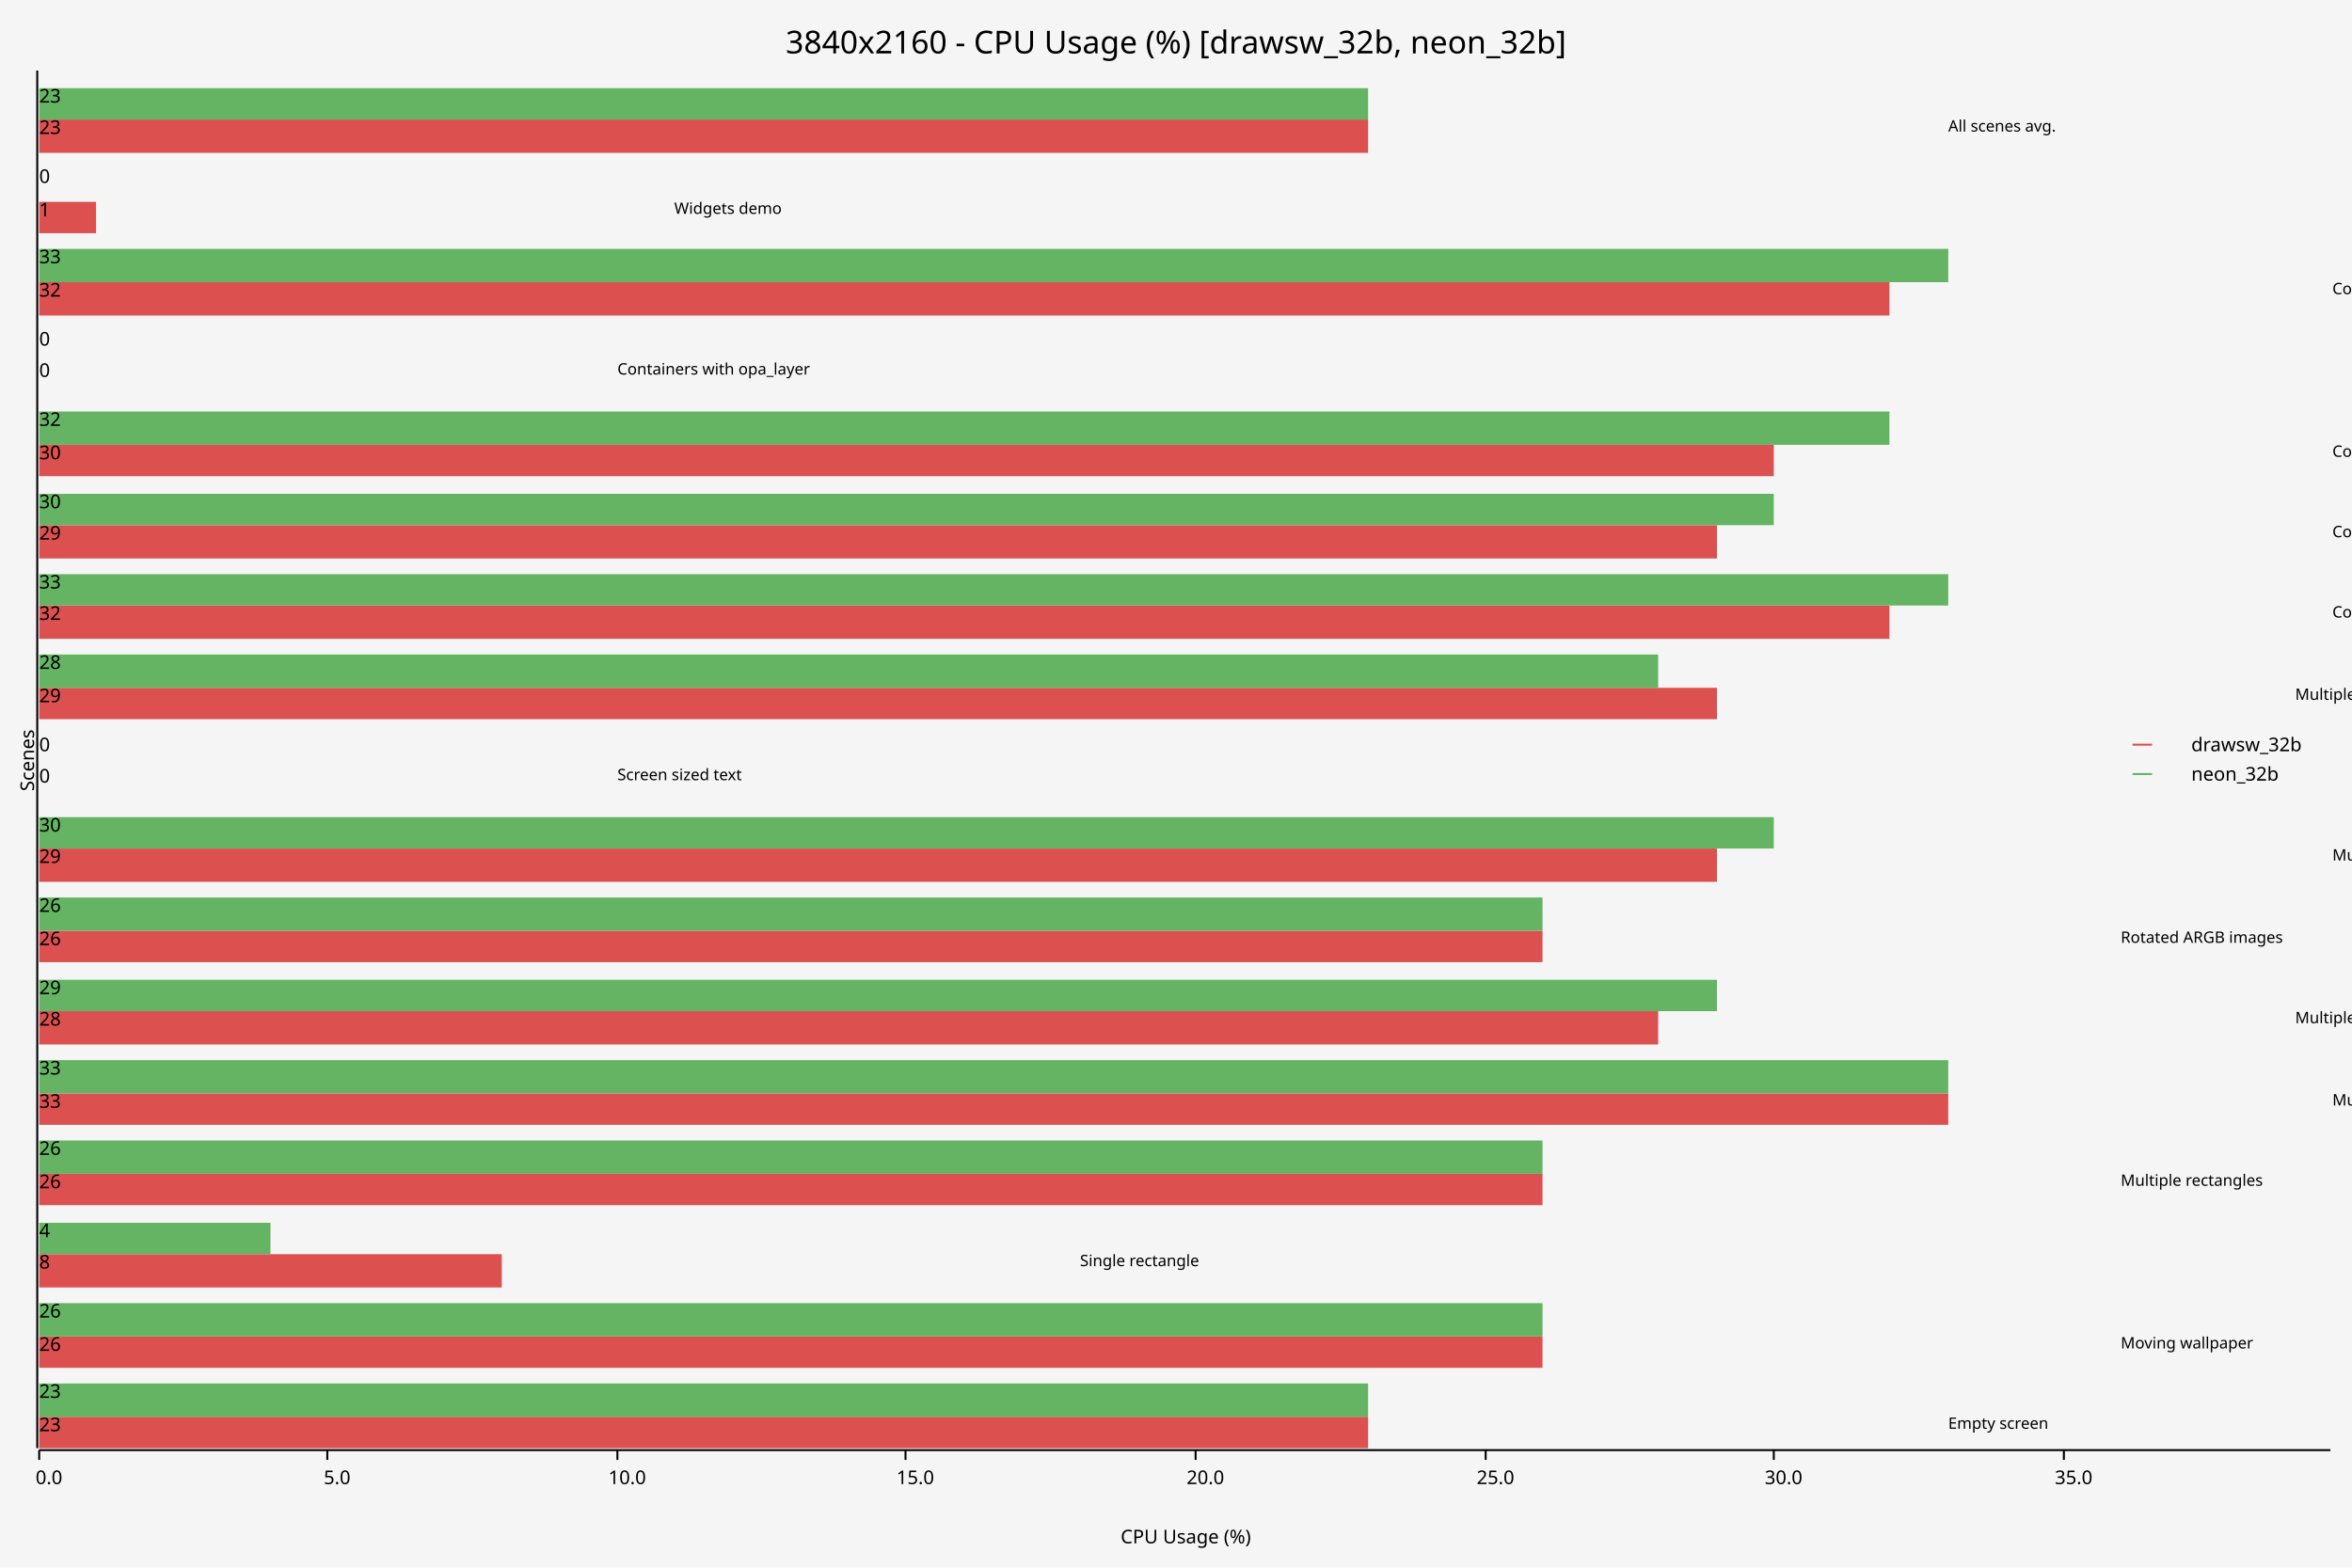
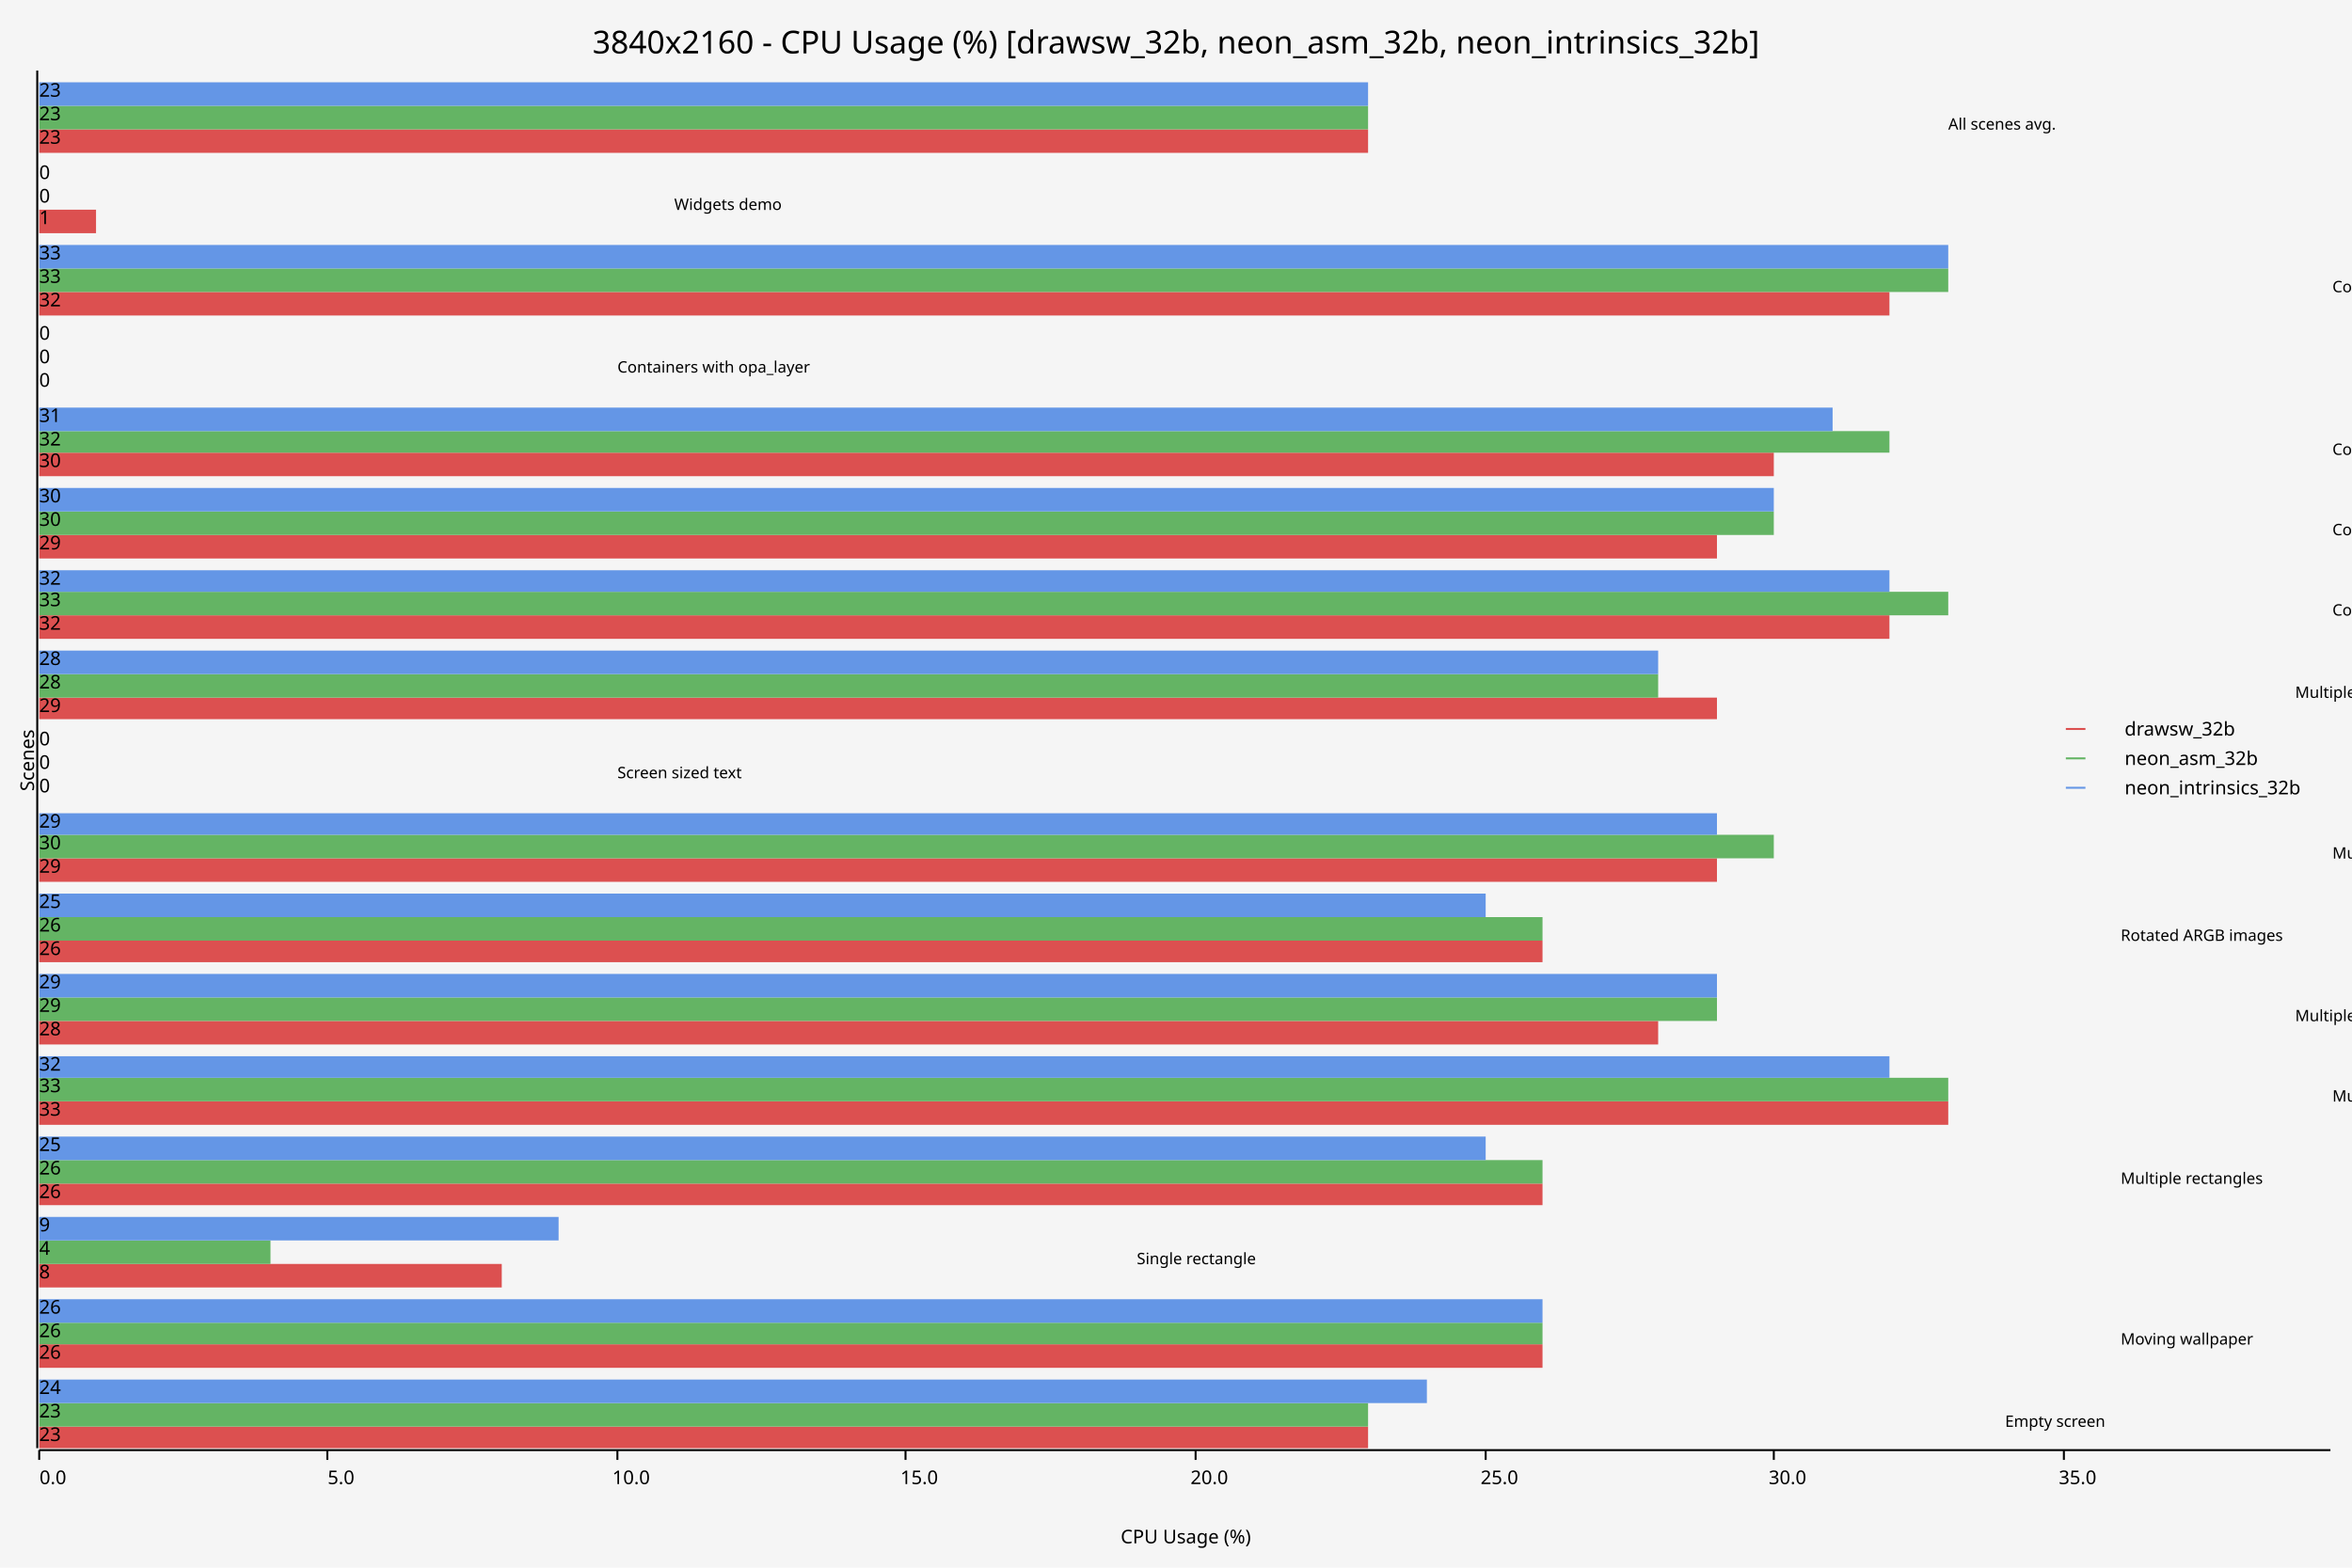
<svg xmlns="http://www.w3.org/2000/svg" width="1200" height="800" viewBox="0 0 1200 800">
  <rect x="0" y="0" width="1200" height="800" opacity="1" fill="#F5F5F5" stroke="none" />
  <text x="600" y="15" dy="0.76em" text-anchor="middle" font-family="sans-serif" font-size="16.129" opacity="1" fill="#000000">
- 3840x2160 - CPU Usage (%) [drawsw_32b, neon_32b]
+ 3840x2160 - CPU Usage (%) [drawsw_32b, neon_asm_32b, neon_intrinsics_32b]
</text>
  <text x="10" y="388" dy="0.76em" text-anchor="middle" font-family="sans-serif" font-size="9.677" opacity="1" fill="#000000" transform="rotate(270, 10, 388)">
Scenes
</text>
  <text x="605" y="790" dy="-0.5ex" text-anchor="middle" font-family="sans-serif" font-size="9.677" opacity="1" fill="#000000">
CPU Usage (%)
</text>
  <polyline fill="none" opacity="1" stroke="#000000" stroke-width="1" points="19,36 19,739 " />
  <polyline fill="none" opacity="1" stroke="#000000" stroke-width="1" points="20,740 1189,740 " />
-   <text x="25" y="750" dy="0.76em" text-anchor="middle" font-family="sans-serif" font-size="9.677" opacity="1" fill="#000000">
+   <text x="27" y="750" dy="0.76em" text-anchor="middle" font-family="sans-serif" font-size="9.677" opacity="1" fill="#000000">
0.0
</text>
  <polyline fill="none" opacity="1" stroke="#000000" stroke-width="1" points="20,740 20,745 " />
-   <text x="172" y="750" dy="0.76em" text-anchor="middle" font-family="sans-serif" font-size="9.677" opacity="1" fill="#000000">
+   <text x="174" y="750" dy="0.76em" text-anchor="middle" font-family="sans-serif" font-size="9.677" opacity="1" fill="#000000">
5.0
</text>
  <polyline fill="none" opacity="1" stroke="#000000" stroke-width="1" points="167,740 167,745 " />
-   <text x="320" y="750" dy="0.76em" text-anchor="middle" font-family="sans-serif" font-size="9.677" opacity="1" fill="#000000">
+   <text x="322" y="750" dy="0.76em" text-anchor="middle" font-family="sans-serif" font-size="9.677" opacity="1" fill="#000000">
10.0
</text>
  <polyline fill="none" opacity="1" stroke="#000000" stroke-width="1" points="315,740 315,745 " />
-   <text x="467" y="750" dy="0.76em" text-anchor="middle" font-family="sans-serif" font-size="9.677" opacity="1" fill="#000000">
+   <text x="469" y="750" dy="0.76em" text-anchor="middle" font-family="sans-serif" font-size="9.677" opacity="1" fill="#000000">
15.0
</text>
  <polyline fill="none" opacity="1" stroke="#000000" stroke-width="1" points="462,740 462,745 " />
-   <text x="615" y="750" dy="0.76em" text-anchor="middle" font-family="sans-serif" font-size="9.677" opacity="1" fill="#000000">
+   <text x="617" y="750" dy="0.76em" text-anchor="middle" font-family="sans-serif" font-size="9.677" opacity="1" fill="#000000">
20.0
</text>
  <polyline fill="none" opacity="1" stroke="#000000" stroke-width="1" points="610,740 610,745 " />
-   <text x="763" y="750" dy="0.76em" text-anchor="middle" font-family="sans-serif" font-size="9.677" opacity="1" fill="#000000">
+   <text x="765" y="750" dy="0.76em" text-anchor="middle" font-family="sans-serif" font-size="9.677" opacity="1" fill="#000000">
25.0
</text>
  <polyline fill="none" opacity="1" stroke="#000000" stroke-width="1" points="758,740 758,745 " />
-   <text x="910" y="750" dy="0.76em" text-anchor="middle" font-family="sans-serif" font-size="9.677" opacity="1" fill="#000000">
+   <text x="912" y="750" dy="0.76em" text-anchor="middle" font-family="sans-serif" font-size="9.677" opacity="1" fill="#000000">
30.0
</text>
  <polyline fill="none" opacity="1" stroke="#000000" stroke-width="1" points="905,740 905,745 " />
-   <text x="1058" y="750" dy="0.76em" text-anchor="middle" font-family="sans-serif" font-size="9.677" opacity="1" fill="#000000">
+   <text x="1060" y="750" dy="0.76em" text-anchor="middle" font-family="sans-serif" font-size="9.677" opacity="1" fill="#000000">
35.0
</text>
  <polyline fill="none" opacity="1" stroke="#000000" stroke-width="1" points="1053,740 1053,745 " />
-   <rect x="20" y="723" width="678" height="16" opacity="1" fill="#DC5050" stroke="none" />
-   <rect x="20" y="682" width="767" height="16" opacity="1" fill="#DC5050" stroke="none" />
-   <rect x="20" y="640" width="236" height="17" opacity="1" fill="#DC5050" stroke="none" />
-   <rect x="20" y="599" width="767" height="16" opacity="1" fill="#DC5050" stroke="none" />
-   <rect x="20" y="558" width="974" height="16" opacity="1" fill="#DC5050" stroke="none" />
-   <rect x="20" y="516" width="826" height="17" opacity="1" fill="#DC5050" stroke="none" />
-   <rect x="20" y="475" width="767" height="16" opacity="1" fill="#DC5050" stroke="none" />
-   <rect x="20" y="433" width="856" height="17" opacity="1" fill="#DC5050" stroke="none" />
-   <rect x="20" y="392" width="0" height="17" opacity="1" fill="#DC5050" stroke="none" />
-   <rect x="20" y="351" width="856" height="16" opacity="1" fill="#DC5050" stroke="none" />
-   <rect x="20" y="309" width="944" height="17" opacity="1" fill="#DC5050" stroke="none" />
-   <rect x="20" y="268" width="856" height="17" opacity="1" fill="#DC5050" stroke="none" />
-   <rect x="20" y="227" width="885" height="16" opacity="1" fill="#DC5050" stroke="none" />
-   <rect x="20" y="185" width="0" height="17" opacity="1" fill="#DC5050" stroke="none" />
-   <rect x="20" y="144" width="944" height="17" opacity="1" fill="#DC5050" stroke="none" />
-   <rect x="20" y="103" width="29" height="16" opacity="1" fill="#DC5050" stroke="none" />
-   <rect x="20" y="61" width="678" height="17" opacity="1" fill="#DC5050" stroke="none" />
-   <text x="20" y="723" dy="0.76em" text-anchor="start" font-family="sans-serif" font-size="9.677" opacity="1" fill="#000000">
- 23
- </text>
-   <text x="20" y="682" dy="0.76em" text-anchor="start" font-family="sans-serif" font-size="9.677" opacity="1" fill="#000000">
- 26
- </text>
-   <text x="20" y="640" dy="0.76em" text-anchor="start" font-family="sans-serif" font-size="9.677" opacity="1" fill="#000000">
+   <rect x="20" y="728" width="678" height="11" opacity="1" fill="#DC5050" stroke="none" />
+   <rect x="20" y="686" width="767" height="12" opacity="1" fill="#DC5050" stroke="none" />
+   <rect x="20" y="645" width="236" height="12" opacity="1" fill="#DC5050" stroke="none" />
+   <rect x="20" y="604" width="767" height="11" opacity="1" fill="#DC5050" stroke="none" />
+   <rect x="20" y="562" width="974" height="12" opacity="1" fill="#DC5050" stroke="none" />
+   <rect x="20" y="521" width="826" height="12" opacity="1" fill="#DC5050" stroke="none" />
+   <rect x="20" y="480" width="767" height="11" opacity="1" fill="#DC5050" stroke="none" />
+   <rect x="20" y="438" width="856" height="12" opacity="1" fill="#DC5050" stroke="none" />
+   <rect x="20" y="397" width="0" height="12" opacity="1" fill="#DC5050" stroke="none" />
+   <rect x="20" y="356" width="856" height="11" opacity="1" fill="#DC5050" stroke="none" />
+   <rect x="20" y="314" width="944" height="12" opacity="1" fill="#DC5050" stroke="none" />
+   <rect x="20" y="273" width="856" height="12" opacity="1" fill="#DC5050" stroke="none" />
+   <rect x="20" y="231" width="885" height="12" opacity="1" fill="#DC5050" stroke="none" />
+   <rect x="20" y="190" width="0" height="12" opacity="1" fill="#DC5050" stroke="none" />
+   <rect x="20" y="149" width="944" height="12" opacity="1" fill="#DC5050" stroke="none" />
+   <rect x="20" y="107" width="29" height="12" opacity="1" fill="#DC5050" stroke="none" />
+   <rect x="20" y="66" width="678" height="12" opacity="1" fill="#DC5050" stroke="none" />
+   <text x="20" y="728" dy="0.76em" text-anchor="start" font-family="sans-serif" font-size="9.677" opacity="1" fill="#000000">
+ 23
+ </text>
+   <text x="20" y="686" dy="0.76em" text-anchor="start" font-family="sans-serif" font-size="9.677" opacity="1" fill="#000000">
+ 26
+ </text>
+   <text x="20" y="645" dy="0.76em" text-anchor="start" font-family="sans-serif" font-size="9.677" opacity="1" fill="#000000">
8
</text>
-   <text x="20" y="599" dy="0.76em" text-anchor="start" font-family="sans-serif" font-size="9.677" opacity="1" fill="#000000">
- 26
- </text>
-   <text x="20" y="558" dy="0.76em" text-anchor="start" font-family="sans-serif" font-size="9.677" opacity="1" fill="#000000">
- 33
- </text>
-   <text x="20" y="516" dy="0.76em" text-anchor="start" font-family="sans-serif" font-size="9.677" opacity="1" fill="#000000">
+   <text x="20" y="604" dy="0.76em" text-anchor="start" font-family="sans-serif" font-size="9.677" opacity="1" fill="#000000">
+ 26
+ </text>
+   <text x="20" y="562" dy="0.76em" text-anchor="start" font-family="sans-serif" font-size="9.677" opacity="1" fill="#000000">
+ 33
+ </text>
+   <text x="20" y="521" dy="0.76em" text-anchor="start" font-family="sans-serif" font-size="9.677" opacity="1" fill="#000000">
28
</text>
-   <text x="20" y="475" dy="0.76em" text-anchor="start" font-family="sans-serif" font-size="9.677" opacity="1" fill="#000000">
- 26
- </text>
-   <text x="20" y="433" dy="0.76em" text-anchor="start" font-family="sans-serif" font-size="9.677" opacity="1" fill="#000000">
- 29
- </text>
-   <text x="20" y="392" dy="0.76em" text-anchor="start" font-family="sans-serif" font-size="9.677" opacity="1" fill="#000000">
- 0
- </text>
-   <text x="20" y="351" dy="0.76em" text-anchor="start" font-family="sans-serif" font-size="9.677" opacity="1" fill="#000000">
- 29
- </text>
-   <text x="20" y="309" dy="0.76em" text-anchor="start" font-family="sans-serif" font-size="9.677" opacity="1" fill="#000000">
- 32
- </text>
-   <text x="20" y="268" dy="0.76em" text-anchor="start" font-family="sans-serif" font-size="9.677" opacity="1" fill="#000000">
- 29
- </text>
-   <text x="20" y="227" dy="0.76em" text-anchor="start" font-family="sans-serif" font-size="9.677" opacity="1" fill="#000000">
+   <text x="20" y="480" dy="0.76em" text-anchor="start" font-family="sans-serif" font-size="9.677" opacity="1" fill="#000000">
+ 26
+ </text>
+   <text x="20" y="438" dy="0.76em" text-anchor="start" font-family="sans-serif" font-size="9.677" opacity="1" fill="#000000">
+ 29
+ </text>
+   <text x="20" y="397" dy="0.76em" text-anchor="start" font-family="sans-serif" font-size="9.677" opacity="1" fill="#000000">
+ 0
+ </text>
+   <text x="20" y="356" dy="0.76em" text-anchor="start" font-family="sans-serif" font-size="9.677" opacity="1" fill="#000000">
+ 29
+ </text>
+   <text x="20" y="314" dy="0.76em" text-anchor="start" font-family="sans-serif" font-size="9.677" opacity="1" fill="#000000">
+ 32
+ </text>
+   <text x="20" y="273" dy="0.76em" text-anchor="start" font-family="sans-serif" font-size="9.677" opacity="1" fill="#000000">
+ 29
+ </text>
+   <text x="20" y="231" dy="0.76em" text-anchor="start" font-family="sans-serif" font-size="9.677" opacity="1" fill="#000000">
30
</text>
-   <text x="20" y="185" dy="0.76em" text-anchor="start" font-family="sans-serif" font-size="9.677" opacity="1" fill="#000000">
- 0
- </text>
-   <text x="20" y="144" dy="0.76em" text-anchor="start" font-family="sans-serif" font-size="9.677" opacity="1" fill="#000000">
- 32
- </text>
-   <text x="20" y="103" dy="0.76em" text-anchor="start" font-family="sans-serif" font-size="9.677" opacity="1" fill="#000000">
+   <text x="20" y="190" dy="0.76em" text-anchor="start" font-family="sans-serif" font-size="9.677" opacity="1" fill="#000000">
+ 0
+ </text>
+   <text x="20" y="149" dy="0.76em" text-anchor="start" font-family="sans-serif" font-size="9.677" opacity="1" fill="#000000">
+ 32
+ </text>
+   <text x="20" y="107" dy="0.76em" text-anchor="start" font-family="sans-serif" font-size="9.677" opacity="1" fill="#000000">
1
</text>
-   <text x="20" y="61" dy="0.76em" text-anchor="start" font-family="sans-serif" font-size="9.677" opacity="1" fill="#000000">
- 23
- </text>
-   <rect x="20" y="706" width="678" height="17" opacity="1" fill="#64B464" stroke="none" />
-   <rect x="20" y="665" width="767" height="17" opacity="1" fill="#64B464" stroke="none" />
-   <rect x="20" y="624" width="118" height="16" opacity="1" fill="#64B464" stroke="none" />
-   <rect x="20" y="582" width="767" height="17" opacity="1" fill="#64B464" stroke="none" />
-   <rect x="20" y="541" width="974" height="17" opacity="1" fill="#64B464" stroke="none" />
-   <rect x="20" y="500" width="856" height="16" opacity="1" fill="#64B464" stroke="none" />
-   <rect x="20" y="458" width="767" height="17" opacity="1" fill="#64B464" stroke="none" />
-   <rect x="20" y="417" width="885" height="16" opacity="1" fill="#64B464" stroke="none" />
-   <rect x="20" y="376" width="0" height="16" opacity="1" fill="#64B464" stroke="none" />
-   <rect x="20" y="334" width="826" height="17" opacity="1" fill="#64B464" stroke="none" />
-   <rect x="20" y="293" width="974" height="16" opacity="1" fill="#64B464" stroke="none" />
-   <rect x="20" y="252" width="885" height="16" opacity="1" fill="#64B464" stroke="none" />
-   <rect x="20" y="210" width="944" height="17" opacity="1" fill="#64B464" stroke="none" />
-   <rect x="20" y="169" width="0" height="16" opacity="1" fill="#64B464" stroke="none" />
-   <rect x="20" y="127" width="974" height="17" opacity="1" fill="#64B464" stroke="none" />
-   <rect x="20" y="86" width="0" height="17" opacity="1" fill="#64B464" stroke="none" />
-   <rect x="20" y="45" width="678" height="16" opacity="1" fill="#64B464" stroke="none" />
-   <text x="20" y="706" dy="0.76em" text-anchor="start" font-family="sans-serif" font-size="9.677" opacity="1" fill="#000000">
- 23
- </text>
-   <text x="20" y="665" dy="0.76em" text-anchor="start" font-family="sans-serif" font-size="9.677" opacity="1" fill="#000000">
- 26
- </text>
-   <text x="20" y="624" dy="0.76em" text-anchor="start" font-family="sans-serif" font-size="9.677" opacity="1" fill="#000000">
+   <text x="20" y="66" dy="0.76em" text-anchor="start" font-family="sans-serif" font-size="9.677" opacity="1" fill="#000000">
+ 23
+ </text>
+   <rect x="20" y="716" width="678" height="12" opacity="1" fill="#64B464" stroke="none" />
+   <rect x="20" y="675" width="767" height="11" opacity="1" fill="#64B464" stroke="none" />
+   <rect x="20" y="633" width="118" height="12" opacity="1" fill="#64B464" stroke="none" />
+   <rect x="20" y="592" width="767" height="12" opacity="1" fill="#64B464" stroke="none" />
+   <rect x="20" y="550" width="974" height="12" opacity="1" fill="#64B464" stroke="none" />
+   <rect x="20" y="509" width="856" height="12" opacity="1" fill="#64B464" stroke="none" />
+   <rect x="20" y="468" width="767" height="12" opacity="1" fill="#64B464" stroke="none" />
+   <rect x="20" y="426" width="885" height="12" opacity="1" fill="#64B464" stroke="none" />
+   <rect x="20" y="385" width="0" height="12" opacity="1" fill="#64B464" stroke="none" />
+   <rect x="20" y="344" width="826" height="12" opacity="1" fill="#64B464" stroke="none" />
+   <rect x="20" y="302" width="974" height="12" opacity="1" fill="#64B464" stroke="none" />
+   <rect x="20" y="261" width="885" height="12" opacity="1" fill="#64B464" stroke="none" />
+   <rect x="20" y="220" width="944" height="11" opacity="1" fill="#64B464" stroke="none" />
+   <rect x="20" y="178" width="0" height="12" opacity="1" fill="#64B464" stroke="none" />
+   <rect x="20" y="137" width="974" height="12" opacity="1" fill="#64B464" stroke="none" />
+   <rect x="20" y="96" width="0" height="11" opacity="1" fill="#64B464" stroke="none" />
+   <rect x="20" y="54" width="678" height="12" opacity="1" fill="#64B464" stroke="none" />
+   <text x="20" y="716" dy="0.76em" text-anchor="start" font-family="sans-serif" font-size="9.677" opacity="1" fill="#000000">
+ 23
+ </text>
+   <text x="20" y="675" dy="0.76em" text-anchor="start" font-family="sans-serif" font-size="9.677" opacity="1" fill="#000000">
+ 26
+ </text>
+   <text x="20" y="633" dy="0.76em" text-anchor="start" font-family="sans-serif" font-size="9.677" opacity="1" fill="#000000">
4
</text>
-   <text x="20" y="582" dy="0.76em" text-anchor="start" font-family="sans-serif" font-size="9.677" opacity="1" fill="#000000">
- 26
- </text>
-   <text x="20" y="541" dy="0.76em" text-anchor="start" font-family="sans-serif" font-size="9.677" opacity="1" fill="#000000">
- 33
- </text>
-   <text x="20" y="500" dy="0.76em" text-anchor="start" font-family="sans-serif" font-size="9.677" opacity="1" fill="#000000">
- 29
- </text>
-   <text x="20" y="458" dy="0.76em" text-anchor="start" font-family="sans-serif" font-size="9.677" opacity="1" fill="#000000">
- 26
- </text>
-   <text x="20" y="417" dy="0.76em" text-anchor="start" font-family="sans-serif" font-size="9.677" opacity="1" fill="#000000">
+   <text x="20" y="592" dy="0.76em" text-anchor="start" font-family="sans-serif" font-size="9.677" opacity="1" fill="#000000">
+ 26
+ </text>
+   <text x="20" y="550" dy="0.76em" text-anchor="start" font-family="sans-serif" font-size="9.677" opacity="1" fill="#000000">
+ 33
+ </text>
+   <text x="20" y="509" dy="0.76em" text-anchor="start" font-family="sans-serif" font-size="9.677" opacity="1" fill="#000000">
+ 29
+ </text>
+   <text x="20" y="468" dy="0.76em" text-anchor="start" font-family="sans-serif" font-size="9.677" opacity="1" fill="#000000">
+ 26
+ </text>
+   <text x="20" y="426" dy="0.76em" text-anchor="start" font-family="sans-serif" font-size="9.677" opacity="1" fill="#000000">
30
</text>
-   <text x="20" y="376" dy="0.76em" text-anchor="start" font-family="sans-serif" font-size="9.677" opacity="1" fill="#000000">
- 0
- </text>
-   <text x="20" y="334" dy="0.76em" text-anchor="start" font-family="sans-serif" font-size="9.677" opacity="1" fill="#000000">
+   <text x="20" y="385" dy="0.76em" text-anchor="start" font-family="sans-serif" font-size="9.677" opacity="1" fill="#000000">
+ 0
+ </text>
+   <text x="20" y="344" dy="0.76em" text-anchor="start" font-family="sans-serif" font-size="9.677" opacity="1" fill="#000000">
28
</text>
-   <text x="20" y="293" dy="0.76em" text-anchor="start" font-family="sans-serif" font-size="9.677" opacity="1" fill="#000000">
- 33
- </text>
-   <text x="20" y="252" dy="0.76em" text-anchor="start" font-family="sans-serif" font-size="9.677" opacity="1" fill="#000000">
+   <text x="20" y="302" dy="0.76em" text-anchor="start" font-family="sans-serif" font-size="9.677" opacity="1" fill="#000000">
+ 33
+ </text>
+   <text x="20" y="261" dy="0.76em" text-anchor="start" font-family="sans-serif" font-size="9.677" opacity="1" fill="#000000">
30
</text>
-   <text x="20" y="210" dy="0.76em" text-anchor="start" font-family="sans-serif" font-size="9.677" opacity="1" fill="#000000">
- 32
- </text>
-   <text x="20" y="169" dy="0.76em" text-anchor="start" font-family="sans-serif" font-size="9.677" opacity="1" fill="#000000">
- 0
- </text>
-   <text x="20" y="127" dy="0.76em" text-anchor="start" font-family="sans-serif" font-size="9.677" opacity="1" fill="#000000">
- 33
- </text>
-   <text x="20" y="86" dy="0.76em" text-anchor="start" font-family="sans-serif" font-size="9.677" opacity="1" fill="#000000">
- 0
- </text>
-   <text x="20" y="45" dy="0.76em" text-anchor="start" font-family="sans-serif" font-size="9.677" opacity="1" fill="#000000">
- 23
- </text>
-   <text x="994" y="723" dy="0.76em" text-anchor="start" font-family="sans-serif" font-size="8.065" opacity="1" fill="#000000">
+   <text x="20" y="220" dy="0.76em" text-anchor="start" font-family="sans-serif" font-size="9.677" opacity="1" fill="#000000">
+ 32
+ </text>
+   <text x="20" y="178" dy="0.76em" text-anchor="start" font-family="sans-serif" font-size="9.677" opacity="1" fill="#000000">
+ 0
+ </text>
+   <text x="20" y="137" dy="0.76em" text-anchor="start" font-family="sans-serif" font-size="9.677" opacity="1" fill="#000000">
+ 33
+ </text>
+   <text x="20" y="96" dy="0.76em" text-anchor="start" font-family="sans-serif" font-size="9.677" opacity="1" fill="#000000">
+ 0
+ </text>
+   <text x="20" y="54" dy="0.76em" text-anchor="start" font-family="sans-serif" font-size="9.677" opacity="1" fill="#000000">
+ 23
+ </text>
+   <rect x="20" y="704" width="708" height="12" opacity="1" fill="#6496E6" stroke="none" />
+   <rect x="20" y="663" width="767" height="12" opacity="1" fill="#6496E6" stroke="none" />
+   <rect x="20" y="621" width="265" height="12" opacity="1" fill="#6496E6" stroke="none" />
+   <rect x="20" y="580" width="738" height="12" opacity="1" fill="#6496E6" stroke="none" />
+   <rect x="20" y="539" width="944" height="11" opacity="1" fill="#6496E6" stroke="none" />
+   <rect x="20" y="497" width="856" height="12" opacity="1" fill="#6496E6" stroke="none" />
+   <rect x="20" y="456" width="738" height="12" opacity="1" fill="#6496E6" stroke="none" />
+   <rect x="20" y="415" width="856" height="11" opacity="1" fill="#6496E6" stroke="none" />
+   <rect x="20" y="373" width="0" height="12" opacity="1" fill="#6496E6" stroke="none" />
+   <rect x="20" y="332" width="826" height="12" opacity="1" fill="#6496E6" stroke="none" />
+   <rect x="20" y="291" width="944" height="11" opacity="1" fill="#6496E6" stroke="none" />
+   <rect x="20" y="249" width="885" height="12" opacity="1" fill="#6496E6" stroke="none" />
+   <rect x="20" y="208" width="915" height="12" opacity="1" fill="#6496E6" stroke="none" />
+   <rect x="20" y="166" width="0" height="12" opacity="1" fill="#6496E6" stroke="none" />
+   <rect x="20" y="125" width="974" height="12" opacity="1" fill="#6496E6" stroke="none" />
+   <rect x="20" y="84" width="0" height="12" opacity="1" fill="#6496E6" stroke="none" />
+   <rect x="20" y="42" width="678" height="12" opacity="1" fill="#6496E6" stroke="none" />
+   <text x="20" y="704" dy="0.76em" text-anchor="start" font-family="sans-serif" font-size="9.677" opacity="1" fill="#000000">
+ 24
+ </text>
+   <text x="20" y="663" dy="0.76em" text-anchor="start" font-family="sans-serif" font-size="9.677" opacity="1" fill="#000000">
+ 26
+ </text>
+   <text x="20" y="621" dy="0.76em" text-anchor="start" font-family="sans-serif" font-size="9.677" opacity="1" fill="#000000">
+ 9
+ </text>
+   <text x="20" y="580" dy="0.76em" text-anchor="start" font-family="sans-serif" font-size="9.677" opacity="1" fill="#000000">
+ 25
+ </text>
+   <text x="20" y="539" dy="0.76em" text-anchor="start" font-family="sans-serif" font-size="9.677" opacity="1" fill="#000000">
+ 32
+ </text>
+   <text x="20" y="497" dy="0.76em" text-anchor="start" font-family="sans-serif" font-size="9.677" opacity="1" fill="#000000">
+ 29
+ </text>
+   <text x="20" y="456" dy="0.76em" text-anchor="start" font-family="sans-serif" font-size="9.677" opacity="1" fill="#000000">
+ 25
+ </text>
+   <text x="20" y="415" dy="0.76em" text-anchor="start" font-family="sans-serif" font-size="9.677" opacity="1" fill="#000000">
+ 29
+ </text>
+   <text x="20" y="373" dy="0.76em" text-anchor="start" font-family="sans-serif" font-size="9.677" opacity="1" fill="#000000">
+ 0
+ </text>
+   <text x="20" y="332" dy="0.76em" text-anchor="start" font-family="sans-serif" font-size="9.677" opacity="1" fill="#000000">
+ 28
+ </text>
+   <text x="20" y="291" dy="0.76em" text-anchor="start" font-family="sans-serif" font-size="9.677" opacity="1" fill="#000000">
+ 32
+ </text>
+   <text x="20" y="249" dy="0.76em" text-anchor="start" font-family="sans-serif" font-size="9.677" opacity="1" fill="#000000">
+ 30
+ </text>
+   <text x="20" y="208" dy="0.76em" text-anchor="start" font-family="sans-serif" font-size="9.677" opacity="1" fill="#000000">
+ 31
+ </text>
+   <text x="20" y="166" dy="0.76em" text-anchor="start" font-family="sans-serif" font-size="9.677" opacity="1" fill="#000000">
+ 0
+ </text>
+   <text x="20" y="125" dy="0.76em" text-anchor="start" font-family="sans-serif" font-size="9.677" opacity="1" fill="#000000">
+ 33
+ </text>
+   <text x="20" y="84" dy="0.76em" text-anchor="start" font-family="sans-serif" font-size="9.677" opacity="1" fill="#000000">
+ 0
+ </text>
+   <text x="20" y="42" dy="0.76em" text-anchor="start" font-family="sans-serif" font-size="9.677" opacity="1" fill="#000000">
+ 23
+ </text>
+   <text x="1023" y="722" dy="0.76em" text-anchor="start" font-family="sans-serif" font-size="8.065" opacity="1" fill="#000000">
Empty screen
</text>
-   <text x="1082" y="682" dy="0.76em" text-anchor="start" font-family="sans-serif" font-size="8.065" opacity="1" fill="#000000">
+   <text x="1082" y="680" dy="0.76em" text-anchor="start" font-family="sans-serif" font-size="8.065" opacity="1" fill="#000000">
Moving wallpaper
</text>
-   <text x="551" y="640" dy="0.76em" text-anchor="start" font-family="sans-serif" font-size="8.065" opacity="1" fill="#000000">
+   <text x="580" y="639" dy="0.76em" text-anchor="start" font-family="sans-serif" font-size="8.065" opacity="1" fill="#000000">
Single rectangle
</text>
-   <text x="1082" y="599" dy="0.76em" text-anchor="start" font-family="sans-serif" font-size="8.065" opacity="1" fill="#000000">
+   <text x="1082" y="598" dy="0.76em" text-anchor="start" font-family="sans-serif" font-size="8.065" opacity="1" fill="#000000">
Multiple rectangles
</text>
-   <text x="1190" y="558" dy="0.76em" text-anchor="start" font-family="sans-serif" font-size="8.065" opacity="1" fill="#000000">
+   <text x="1190" y="556" dy="0.76em" text-anchor="start" font-family="sans-serif" font-size="8.065" opacity="1" fill="#000000">
Multiple RGB images
</text>
-   <text x="1171" y="516" dy="0.76em" text-anchor="start" font-family="sans-serif" font-size="8.065" opacity="1" fill="#000000">
+   <text x="1171" y="515" dy="0.76em" text-anchor="start" font-family="sans-serif" font-size="8.065" opacity="1" fill="#000000">
Multiple ARGB images
</text>
-   <text x="1082" y="475" dy="0.76em" text-anchor="start" font-family="sans-serif" font-size="8.065" opacity="1" fill="#000000">
+   <text x="1082" y="474" dy="0.76em" text-anchor="start" font-family="sans-serif" font-size="8.065" opacity="1" fill="#000000">
Rotated ARGB images
</text>
-   <text x="1190" y="433" dy="0.76em" text-anchor="start" font-family="sans-serif" font-size="8.065" opacity="1" fill="#000000">
+   <text x="1190" y="432" dy="0.76em" text-anchor="start" font-family="sans-serif" font-size="8.065" opacity="1" fill="#000000">
Multiple labels
</text>
-   <text x="315" y="392" dy="0.76em" text-anchor="start" font-family="sans-serif" font-size="8.065" opacity="1" fill="#000000">
+   <text x="315" y="391" dy="0.76em" text-anchor="start" font-family="sans-serif" font-size="8.065" opacity="1" fill="#000000">
Screen sized text
</text>
-   <text x="1171" y="351" dy="0.76em" text-anchor="start" font-family="sans-serif" font-size="8.065" opacity="1" fill="#000000">
+   <text x="1171" y="350" dy="0.76em" text-anchor="start" font-family="sans-serif" font-size="8.065" opacity="1" fill="#000000">
Multiple arcs
</text>
-   <text x="1190" y="309" dy="0.76em" text-anchor="start" font-family="sans-serif" font-size="8.065" opacity="1" fill="#000000">
+   <text x="1190" y="308" dy="0.76em" text-anchor="start" font-family="sans-serif" font-size="8.065" opacity="1" fill="#000000">
Containers
</text>
-   <text x="1190" y="268" dy="0.76em" text-anchor="start" font-family="sans-serif" font-size="8.065" opacity="1" fill="#000000">
+   <text x="1190" y="267" dy="0.76em" text-anchor="start" font-family="sans-serif" font-size="8.065" opacity="1" fill="#000000">
Containers with overlay
</text>
-   <text x="1190" y="227" dy="0.76em" text-anchor="start" font-family="sans-serif" font-size="8.065" opacity="1" fill="#000000">
+   <text x="1190" y="226" dy="0.76em" text-anchor="start" font-family="sans-serif" font-size="8.065" opacity="1" fill="#000000">
Containers with opa
</text>
-   <text x="315" y="185" dy="0.76em" text-anchor="start" font-family="sans-serif" font-size="8.065" opacity="1" fill="#000000">
+   <text x="315" y="184" dy="0.76em" text-anchor="start" font-family="sans-serif" font-size="8.065" opacity="1" fill="#000000">
Containers with opa_layer
</text>
-   <text x="1190" y="144" dy="0.76em" text-anchor="start" font-family="sans-serif" font-size="8.065" opacity="1" fill="#000000">
+   <text x="1190" y="143" dy="0.76em" text-anchor="start" font-family="sans-serif" font-size="8.065" opacity="1" fill="#000000">
Containers with scrolling
</text>
-   <text x="344" y="103" dy="0.76em" text-anchor="start" font-family="sans-serif" font-size="8.065" opacity="1" fill="#000000">
+   <text x="344" y="101" dy="0.76em" text-anchor="start" font-family="sans-serif" font-size="8.065" opacity="1" fill="#000000">
Widgets demo
</text>
-   <text x="994" y="61" dy="0.76em" text-anchor="start" font-family="sans-serif" font-size="8.065" opacity="1" fill="#000000">
+   <text x="994" y="60" dy="0.76em" text-anchor="start" font-family="sans-serif" font-size="8.065" opacity="1" fill="#000000">
All scenes avg.
</text>
-   <text x="1118" y="376" dy="0.76em" text-anchor="start" font-family="sans-serif" font-size="9.677" opacity="1" fill="#000000">
+   <text x="1084" y="368" dy="0.76em" text-anchor="start" font-family="sans-serif" font-size="9.677" opacity="1" fill="#000000">
drawsw_32b
</text>
-   <text x="1118" y="391" dy="0.76em" text-anchor="start" font-family="sans-serif" font-size="9.677" opacity="1" fill="#000000">
- neon_32b
- </text>
-   <polyline fill="none" opacity="1" stroke="#DC5050" stroke-width="1" points="1088,380 1098,380 " />
-   <polyline fill="none" opacity="1" stroke="#64B464" stroke-width="1" points="1088,395 1098,395 " />
+   <text x="1084" y="383" dy="0.76em" text-anchor="start" font-family="sans-serif" font-size="9.677" opacity="1" fill="#000000">
+ neon_asm_32b
+ </text>
+   <text x="1084" y="398" dy="0.76em" text-anchor="start" font-family="sans-serif" font-size="9.677" opacity="1" fill="#000000">
+ neon_intrinsics_32b
+ </text>
+   <polyline fill="none" opacity="1" stroke="#DC5050" stroke-width="1" points="1054,372 1064,372 " />
+   <polyline fill="none" opacity="1" stroke="#64B464" stroke-width="1" points="1054,387 1064,387 " />
+   <polyline fill="none" opacity="1" stroke="#6496E6" stroke-width="1" points="1054,402 1064,402 " />
</svg>
